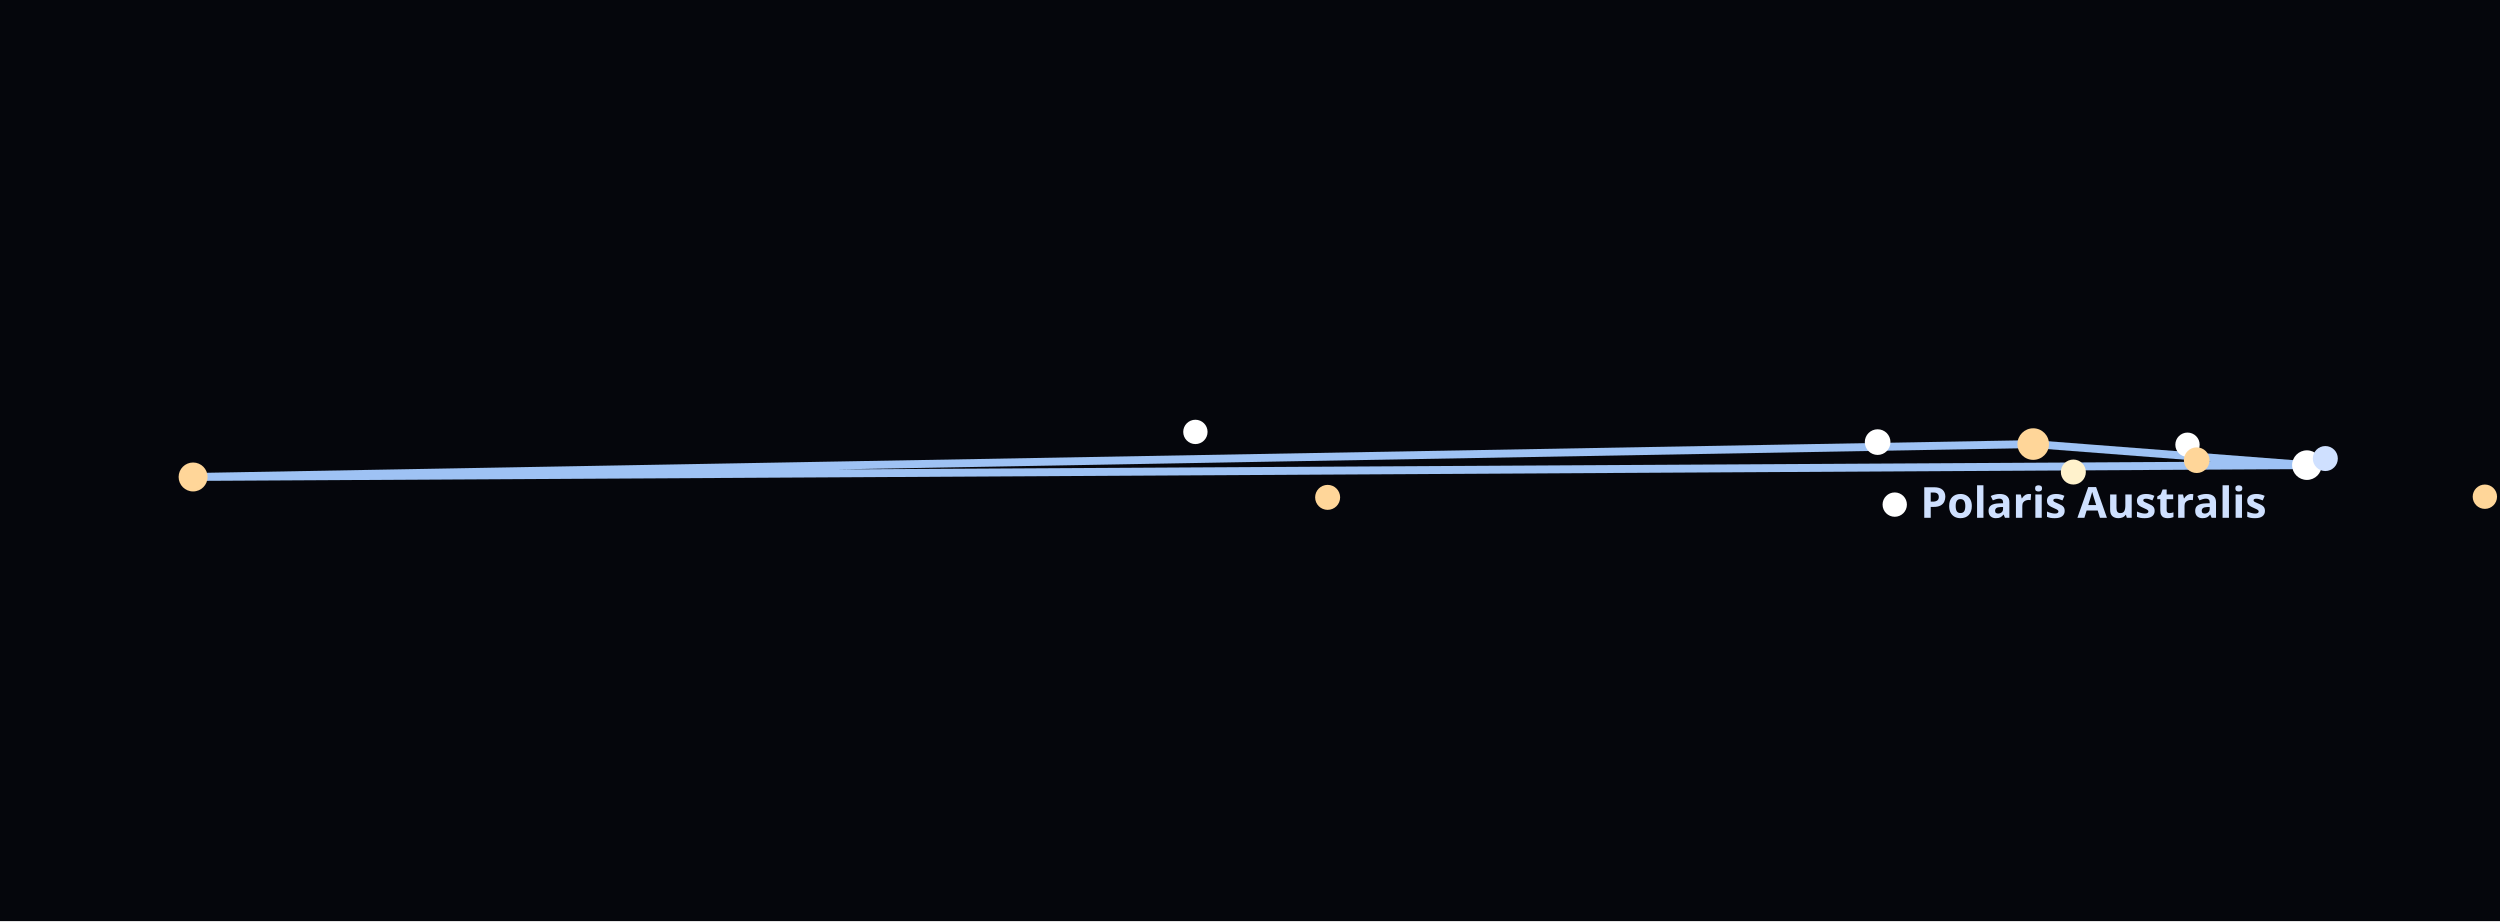
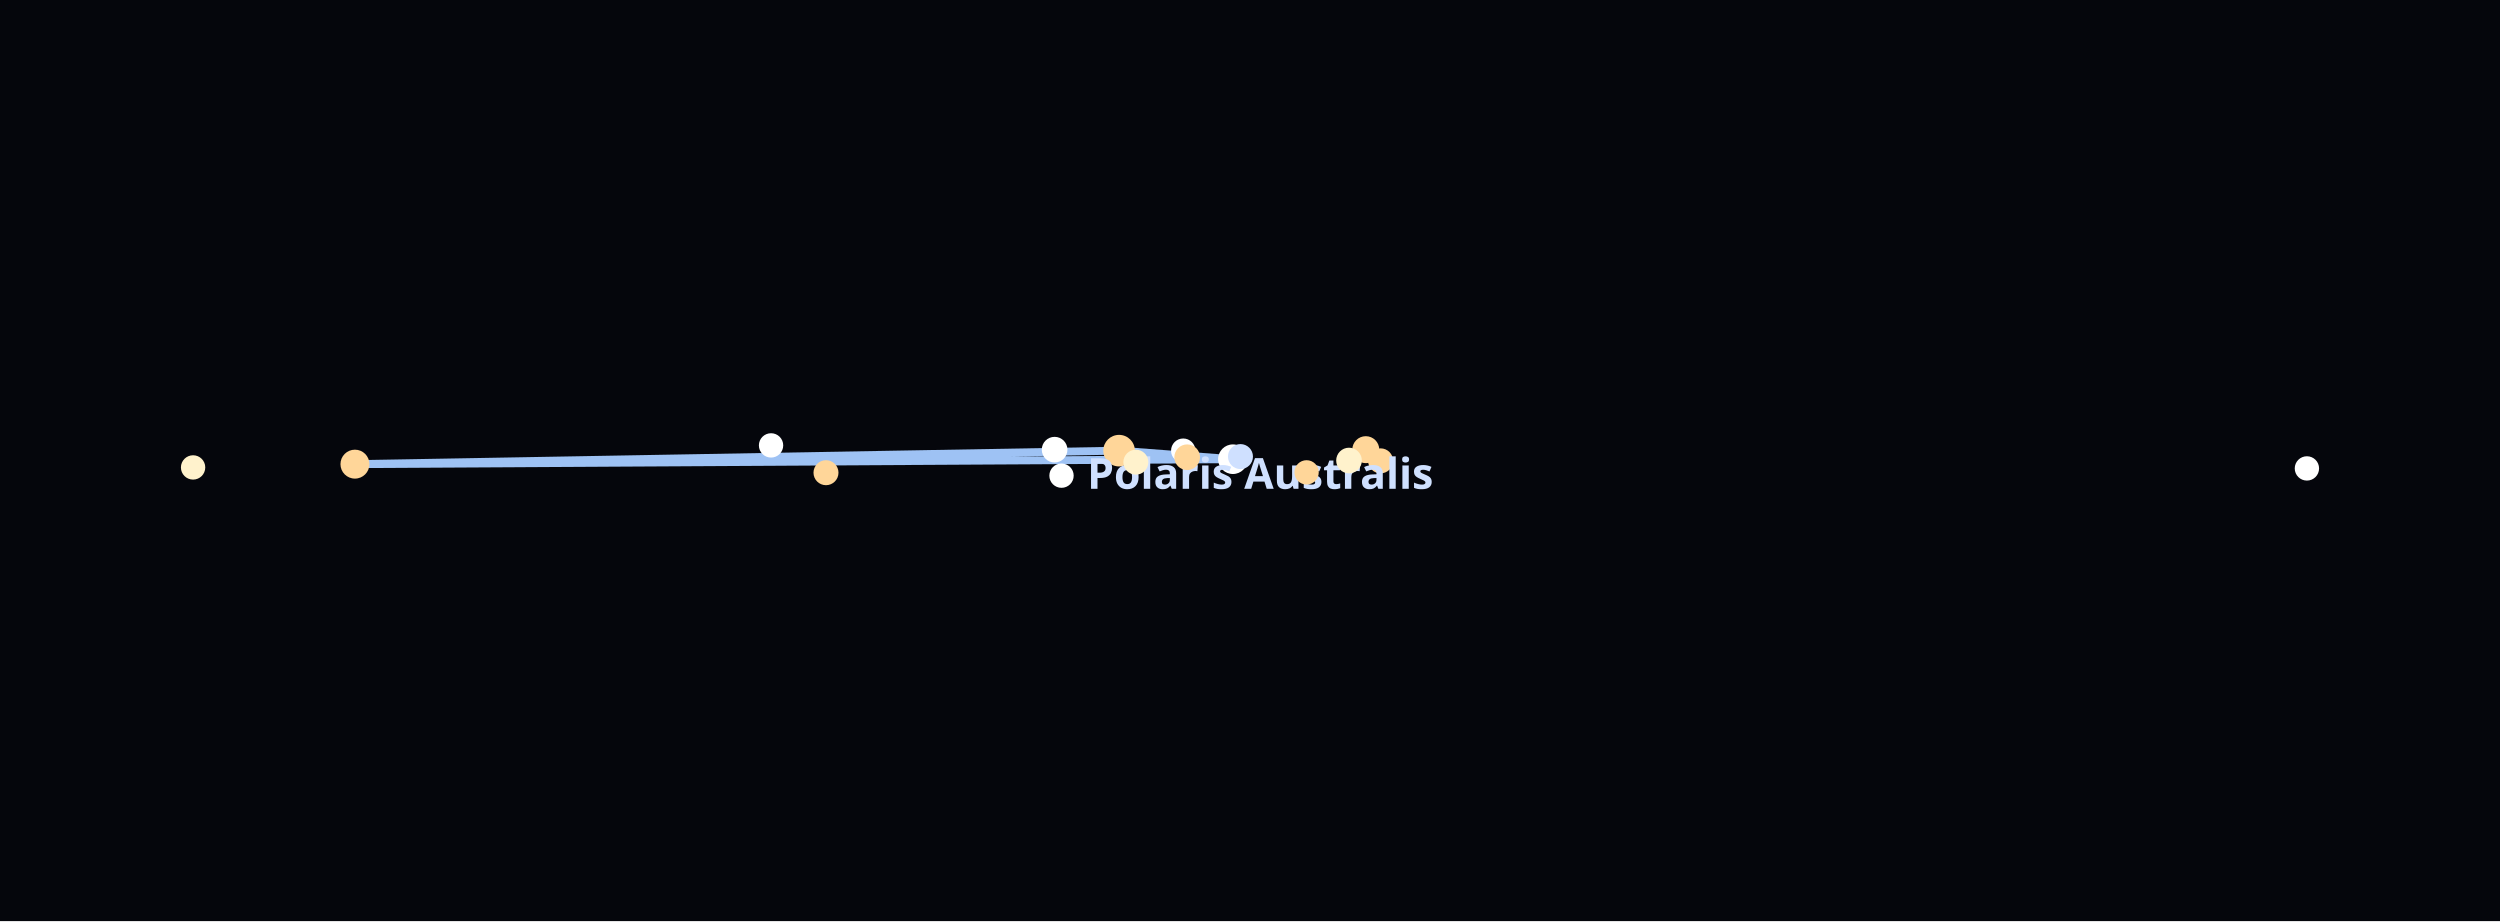
<svg xmlns="http://www.w3.org/2000/svg" viewBox="0 0 760 280" font-family="Audiowide, Segoe UI, sans-serif">
  <rect width="760" height="280" fill="#05060c" />
-   <polyline class="fig-line" points="58.7,145.0 701.3,141.4 618.2,135.0 58.7,145.0" fill="none" stroke="#a6ccff" stroke-width="2.4" stroke-opacity="0.95" stroke-linejoin="round" data-seq="70638,112405,107089,70638" />
-   <circle class="star" cx="58.7" cy="145.0" r="4.4" fill="#ffd699" data-name="HIP 70638" data-meta="mag 4.31" data-vid="70638" />
-   <circle class="star" cx="701.3" cy="141.4" r="4.5" fill="#ffffff" data-name="HIP 112405" data-meta="mag 4.13" data-vid="112405" />
-   <circle class="star" cx="618.1" cy="135.0" r="4.8" fill="#ffd699" data-name="HIP 107089" data-meta="mag 3.73" data-vid="107089" />
-   <circle class="star" cx="798.5" cy="134.5" r="4.1" fill="#ffd699" data-name="HIP 122" data-meta="mag 4.78" data-vid="122" />
-   <circle class="star" cx="809.4" cy="142.7" r="3.8" fill="#ffd699" data-name="HIP 814" data-meta="mag 5.29" data-vid="814" />
-   <circle class="star" cx="-366.4" cy="148.2" r="3.7" fill="#ffffff" data-name="HIP 43908" data-meta="mag 5.43" data-vid="43908" />
-   <circle class="star" cx="-59.7" cy="147.3" r="3.7" fill="#fff2cc" data-name="HIP 63031" data-meta="mag 5.45" data-vid="63031" />
-   <circle class="star" cx="363.4" cy="131.3" r="3.7" fill="#ffffff" data-name="HIP 90133" data-meta="mag 5.47" data-vid="90133" />
-   <circle class="star" cx="403.6" cy="151.2" r="3.8" fill="#ffd699" data-name="HIP 92824" data-meta="mag 5.29" data-vid="92824" />
-   <circle class="star" cx="570.8" cy="134.4" r="3.9" fill="#ffffff" data-name="HIP 104043" data-meta="mag 5.13" data-vid="104043" />
-   <circle class="star" cx="576.0" cy="153.4" r="3.7" fill="#ffffff" data-name="Polaris Australis" data-meta="mag 5.45" data-vid="104382" />
-   <text class="star-label" x="583.8" y="157.4" fill="#cfe0ff" font-size="13" font-weight="bold" data-vid="104382">Polaris Australis</text>
-   <circle class="star" cx="630.3" cy="143.5" r="3.8" fill="#fff2cc" data-name="HIP 107843" data-meta="mag 5.27" data-vid="107843" />
-   <circle class="star" cx="665.0" cy="135.2" r="3.7" fill="#ffffff" data-name="HIP 110078" data-meta="mag 5.49" data-vid="110078" />
-   <circle class="star" cx="667.8" cy="139.9" r="3.9" fill="#ffd699" data-name="HIP 110256" data-meta="mag 5.09" data-vid="110256" />
-   <circle class="star" cx="706.9" cy="139.4" r="3.8" fill="#cfe0ff" data-name="HIP 112781" data-meta="mag 5.32" data-vid="112781" />
-   <circle class="star" cx="755.4" cy="151.0" r="3.7" fill="#ffd699" data-name="HIP 115836" data-meta="mag 5.5" data-vid="115836" />
-   <circle class="star" cx="786.3" cy="142.4" r="3.9" fill="#fff2cc" data-name="HIP 117689" data-meta="mag 5.1" data-vid="117689" />
+   <polyline class="fig-line" points="107.9,141.1 374.8,139.6 340.2,137.0 107.9,141.1" fill="none" stroke="#a6ccff" stroke-width="2.4" stroke-opacity="0.95" stroke-linejoin="round" data-seq="70638,112405,107089,70638" />
+   <circle class="star" cx="107.9" cy="141.1" r="4.4" fill="#ffd699" data-name="HIP 70638" data-meta="mag 4.31" data-vid="70638" />
+   <circle class="star" cx="374.8" cy="139.6" r="4.5" fill="#ffffff" data-name="HIP 112405" data-meta="mag 4.13" data-vid="112405" />
+   <circle class="star" cx="340.2" cy="137.0" r="4.8" fill="#ffd699" data-name="HIP 107089" data-meta="mag 3.73" data-vid="107089" />
+   <circle class="star" cx="415.2" cy="136.7" r="4.1" fill="#ffd699" data-name="HIP 122" data-meta="mag 4.78" data-vid="122" />
+   <circle class="star" cx="419.7" cy="140.1" r="3.8" fill="#ffd699" data-name="HIP 814" data-meta="mag 5.29" data-vid="814" />
+   <circle class="star" cx="701.3" cy="142.4" r="3.7" fill="#ffffff" data-name="HIP 43908" data-meta="mag 5.43" data-vid="43908" />
+   <circle class="star" cx="58.7" cy="142.1" r="3.7" fill="#fff2cc" data-name="HIP 63031" data-meta="mag 5.45" data-vid="63031" />
+   <circle class="star" cx="234.4" cy="135.4" r="3.7" fill="#ffffff" data-name="HIP 90133" data-meta="mag 5.47" data-vid="90133" />
+   <circle class="star" cx="251.1" cy="143.7" r="3.8" fill="#ffd699" data-name="HIP 92824" data-meta="mag 5.29" data-vid="92824" />
+   <circle class="star" cx="320.6" cy="136.7" r="3.9" fill="#ffffff" data-name="HIP 104043" data-meta="mag 5.13" data-vid="104043" />
+   <circle class="star" cx="322.7" cy="144.6" r="3.7" fill="#ffffff" data-name="Polaris Australis" data-meta="mag 5.45" data-vid="104382" />
+   <text class="star-label" x="330.5" y="148.6" fill="#cfe0ff" font-size="13" font-weight="bold" data-vid="104382">Polaris Australis</text>
+   <circle class="star" cx="345.3" cy="140.5" r="3.8" fill="#fff2cc" data-name="HIP 107843" data-meta="mag 5.27" data-vid="107843" />
+   <circle class="star" cx="359.7" cy="137.0" r="3.7" fill="#ffffff" data-name="HIP 110078" data-meta="mag 5.49" data-vid="110078" />
+   <circle class="star" cx="360.9" cy="139.0" r="3.9" fill="#ffd699" data-name="HIP 110256" data-meta="mag 5.09" data-vid="110256" />
+   <circle class="star" cx="377.1" cy="138.8" r="3.8" fill="#cfe0ff" data-name="HIP 112781" data-meta="mag 5.32" data-vid="112781" />
+   <circle class="star" cx="397.2" cy="143.6" r="3.7" fill="#ffd699" data-name="HIP 115836" data-meta="mag 5.5" data-vid="115836" />
+   <circle class="star" cx="410.1" cy="140.0" r="3.9" fill="#fff2cc" data-name="HIP 117689" data-meta="mag 5.1" data-vid="117689" />
</svg>
